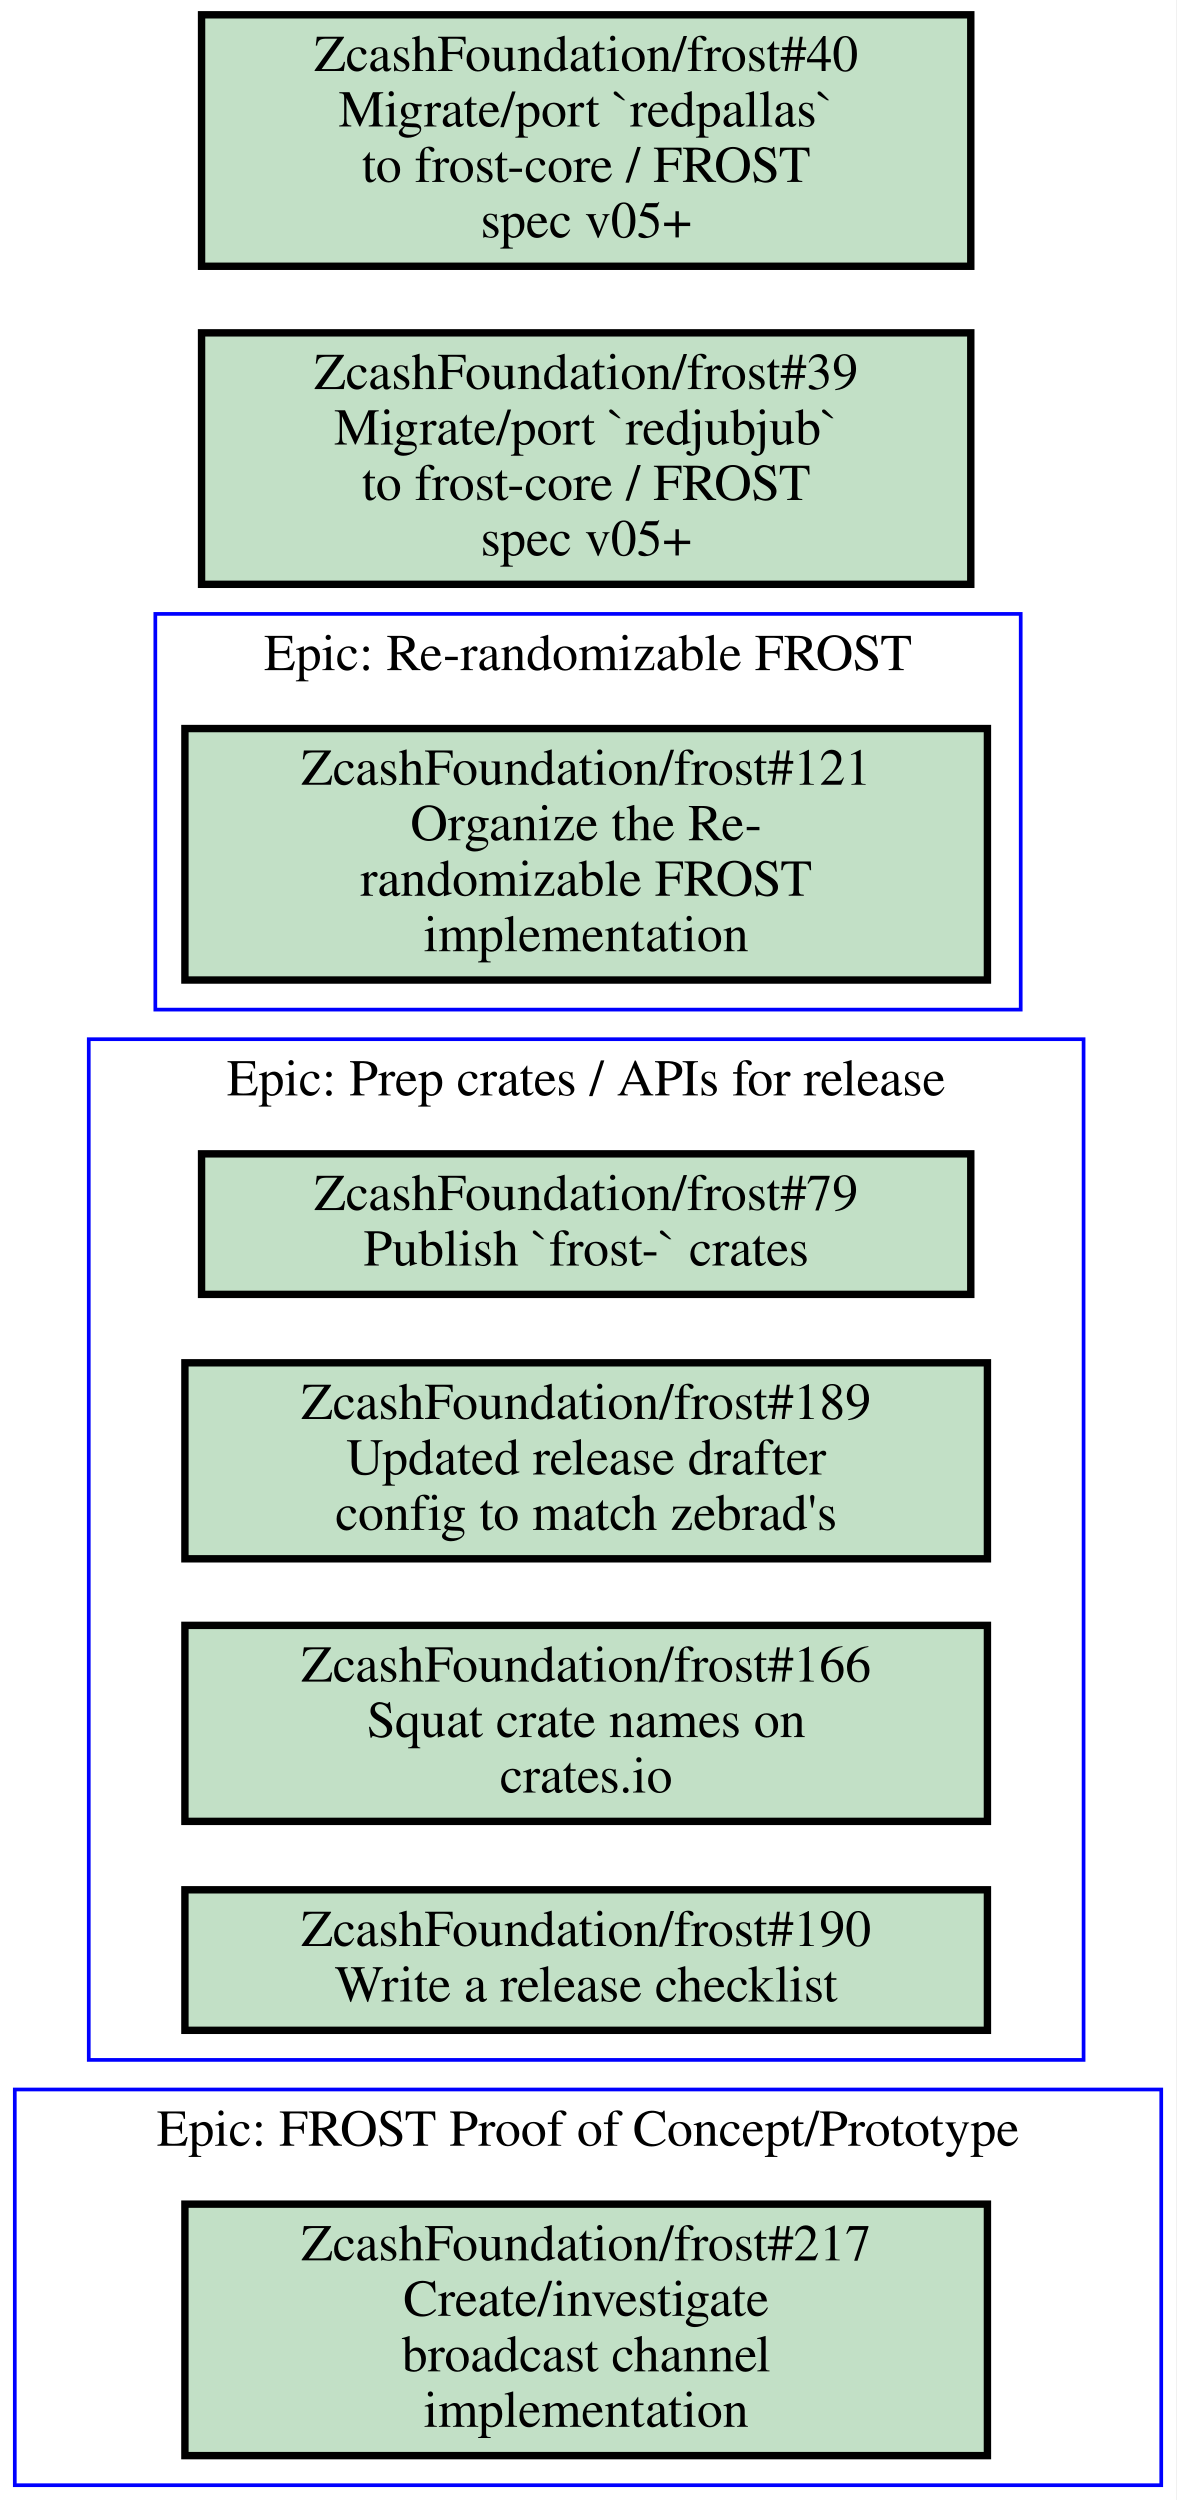
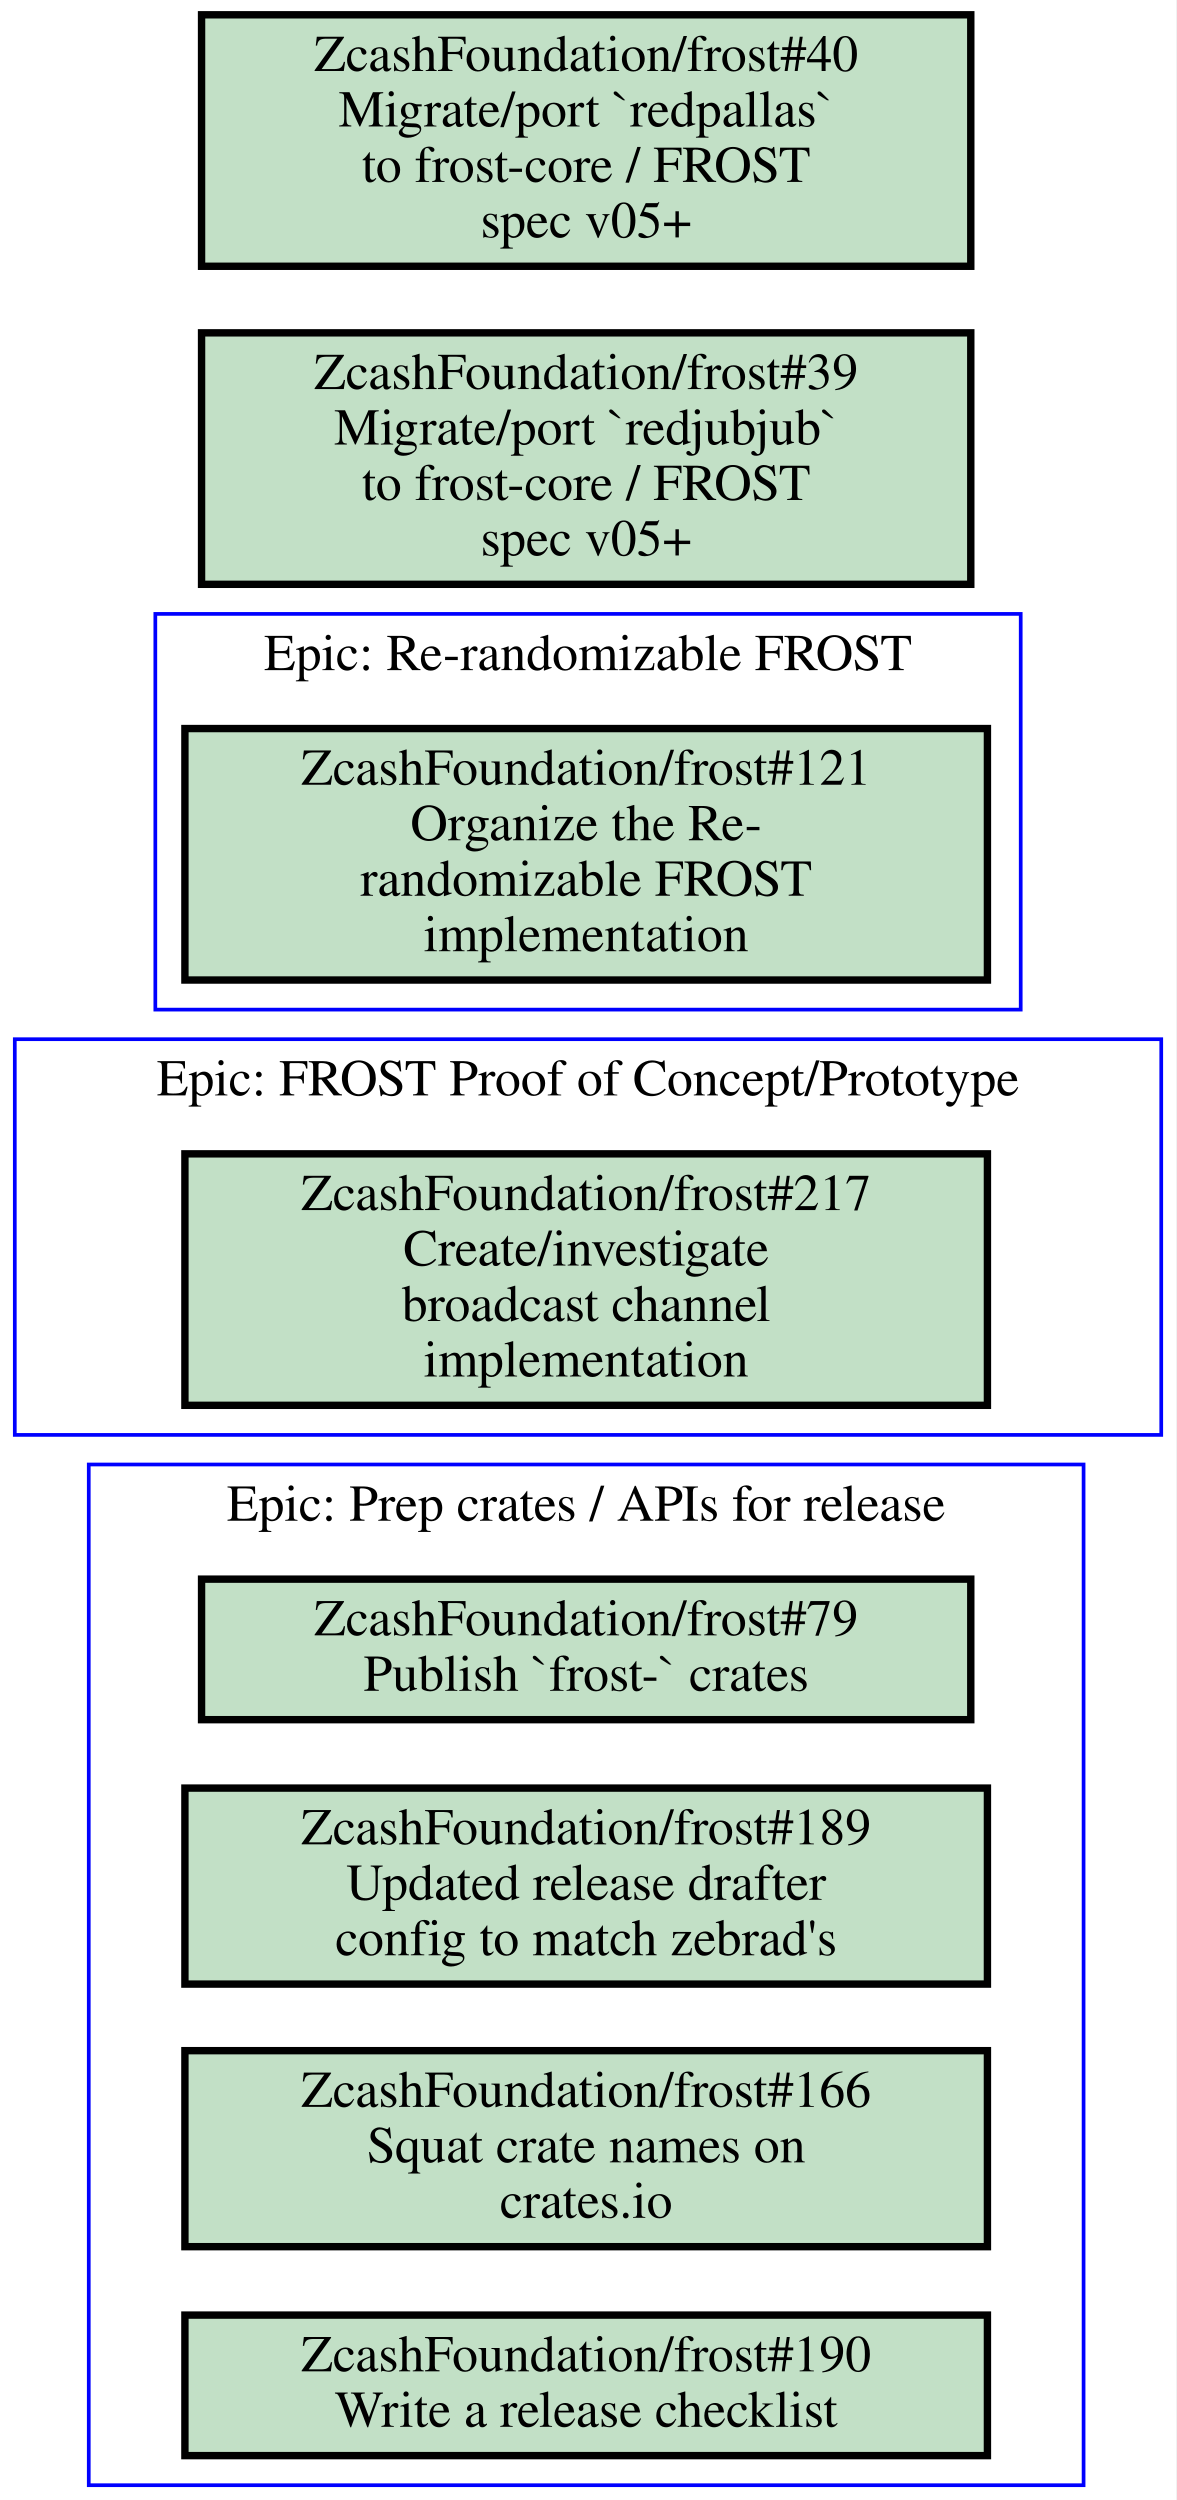
<svg xmlns="http://www.w3.org/2000/svg" xmlns:xlink="http://www.w3.org/1999/xlink" width="318pt" height="676pt" viewBox="0.00 0.00 318.00 676.00">
  <g id="graph0" class="graph" transform="scale(1 1) rotate(0) translate(4 672)">
    <polygon fill="#ffffff" stroke="transparent" points="-4,4 -4,-672 314,-672 314,4 -4,4" />
    <g id="clust1" class="cluster">
      <polygon fill="none" stroke="#0000ff" points="38,-399 38,-506 272,-506 272,-399 38,-399" />
      <text text-anchor="middle" x="155" y="-490.8" font-family="Times,serif" font-size="14.00" fill="#000000">Epic: Re-randomizable FROST</text>
    </g>
    <g id="clust2" class="cluster">
-       <polygon fill="none" stroke="#0000ff" points="20,-115 20,-391 289,-391 289,-115 20,-115" />
-       <text text-anchor="middle" x="154.5" y="-375.8" font-family="Times,serif" font-size="14.00" fill="#000000">Epic: Prep crates / APIs for release</text>
+       <polygon fill="none" stroke="#0000ff" points="20,0 20,-276 289,-276 289,0 20,0" />
+       <text text-anchor="middle" x="154.5" y="-260.8" font-family="Times,serif" font-size="14.00" fill="#000000">Epic: Prep crates / APIs for release</text>
    </g>
    <g id="clust3" class="cluster">
-       <polygon fill="none" stroke="#0000ff" points="0,0 0,-107 310,-107 310,0 0,0" />
-       <text text-anchor="middle" x="155" y="-91.8" font-family="Times,serif" font-size="14.00" fill="#000000">Epic: FROST Proof of Concept/Prototype</text>
+       <polygon fill="none" stroke="#0000ff" points="0,-284 0,-391 310,-391 310,-284 0,-284" />
+       <text text-anchor="middle" x="155" y="-375.8" font-family="Times,serif" font-size="14.00" fill="#000000">Epic: FROST Proof of Concept/Prototype</text>
    </g>
    <g id="node1" class="node open">
      <g id="a_node1">
        <a xlink:href="https://github.com/ZcashFoundation/frost/issues/121" xlink:title="ZcashFoundation/frost#121&#10;Organize the Re-&#10;randomizable FROST&#10;implementation" target="_blank">
          <polygon fill="#c2e0c6" stroke="#000000" stroke-width="2" points="263,-475 46,-475 46,-407 263,-407 263,-475" />
          <text text-anchor="middle" x="154.5" y="-459.8" font-family="Times,serif" font-size="14.00" fill="#000000">ZcashFoundation/frost#121</text>
          <text text-anchor="middle" x="154.5" y="-444.8" font-family="Times,serif" font-size="14.00" fill="#000000">Organize the Re-</text>
          <text text-anchor="middle" x="154.5" y="-429.8" font-family="Times,serif" font-size="14.00" fill="#000000">randomizable FROST</text>
          <text text-anchor="middle" x="154.5" y="-414.8" font-family="Times,serif" font-size="14.00" fill="#000000">implementation</text>
        </a>
      </g>
    </g>
    <g id="node2" class="node open">
      <g id="a_node2">
        <a xlink:href="https://github.com/ZcashFoundation/frost/issues/79" xlink:title="ZcashFoundation/frost#79&#10;Publish `frost-` crates" target="_blank">
-           <polygon fill="#c2e0c6" stroke="#000000" stroke-width="2" points="258.5,-360 50.5,-360 50.5,-322 258.5,-322 258.5,-360" />
-           <text text-anchor="middle" x="154.5" y="-344.8" font-family="Times,serif" font-size="14.00" fill="#000000">ZcashFoundation/frost#79</text>
-           <text text-anchor="middle" x="154.5" y="-329.8" font-family="Times,serif" font-size="14.00" fill="#000000">Publish `frost-` crates</text>
+           <polygon fill="#c2e0c6" stroke="#000000" stroke-width="2" points="258.5,-245 50.5,-245 50.5,-207 258.5,-207 258.5,-245" />
+           <text text-anchor="middle" x="154.5" y="-229.8" font-family="Times,serif" font-size="14.00" fill="#000000">ZcashFoundation/frost#79</text>
+           <text text-anchor="middle" x="154.5" y="-214.8" font-family="Times,serif" font-size="14.00" fill="#000000">Publish `frost-` crates</text>
        </a>
      </g>
    </g>
    <g id="node3" class="node open">
      <g id="a_node3">
        <a xlink:href="https://github.com/ZcashFoundation/frost/issues/189" xlink:title="ZcashFoundation/frost#189&#10;Updated release drafter&#10;config to match zebrad's" target="_blank">
-           <polygon fill="#c2e0c6" stroke="#000000" stroke-width="2" points="263,-303.5 46,-303.5 46,-250.5 263,-250.5 263,-303.5" />
-           <text text-anchor="middle" x="154.5" y="-288.3" font-family="Times,serif" font-size="14.00" fill="#000000">ZcashFoundation/frost#189</text>
-           <text text-anchor="middle" x="154.5" y="-273.3" font-family="Times,serif" font-size="14.00" fill="#000000">Updated release drafter</text>
-           <text text-anchor="middle" x="154.5" y="-258.3" font-family="Times,serif" font-size="14.00" fill="#000000">config to match zebrad's</text>
+           <polygon fill="#c2e0c6" stroke="#000000" stroke-width="2" points="263,-188.5 46,-188.5 46,-135.5 263,-135.5 263,-188.5" />
+           <text text-anchor="middle" x="154.5" y="-173.3" font-family="Times,serif" font-size="14.00" fill="#000000">ZcashFoundation/frost#189</text>
+           <text text-anchor="middle" x="154.5" y="-158.3" font-family="Times,serif" font-size="14.00" fill="#000000">Updated release drafter</text>
+           <text text-anchor="middle" x="154.5" y="-143.3" font-family="Times,serif" font-size="14.00" fill="#000000">config to match zebrad's</text>
        </a>
      </g>
    </g>
    <g id="node4" class="node open">
      <g id="a_node4">
        <a xlink:href="https://github.com/ZcashFoundation/frost/issues/166" xlink:title="ZcashFoundation/frost#166&#10;Squat crate names on&#10;crates.io" target="_blank">
-           <polygon fill="#c2e0c6" stroke="#000000" stroke-width="2" points="263,-232.5 46,-232.5 46,-179.5 263,-179.5 263,-232.5" />
-           <text text-anchor="middle" x="154.5" y="-217.3" font-family="Times,serif" font-size="14.00" fill="#000000">ZcashFoundation/frost#166</text>
-           <text text-anchor="middle" x="154.5" y="-202.3" font-family="Times,serif" font-size="14.00" fill="#000000">Squat crate names on</text>
-           <text text-anchor="middle" x="154.5" y="-187.3" font-family="Times,serif" font-size="14.00" fill="#000000">crates.io</text>
+           <polygon fill="#c2e0c6" stroke="#000000" stroke-width="2" points="263,-117.5 46,-117.5 46,-64.5 263,-64.5 263,-117.5" />
+           <text text-anchor="middle" x="154.5" y="-102.3" font-family="Times,serif" font-size="14.00" fill="#000000">ZcashFoundation/frost#166</text>
+           <text text-anchor="middle" x="154.5" y="-87.3" font-family="Times,serif" font-size="14.00" fill="#000000">Squat crate names on</text>
+           <text text-anchor="middle" x="154.5" y="-72.3" font-family="Times,serif" font-size="14.00" fill="#000000">crates.io</text>
        </a>
      </g>
    </g>
    <g id="node5" class="node open">
      <g id="a_node5">
        <a xlink:href="https://github.com/ZcashFoundation/frost/issues/190" xlink:title="ZcashFoundation/frost#190&#10;Write a release checklist" target="_blank">
-           <polygon fill="#c2e0c6" stroke="#000000" stroke-width="2" points="263,-161 46,-161 46,-123 263,-123 263,-161" />
-           <text text-anchor="middle" x="154.5" y="-145.8" font-family="Times,serif" font-size="14.00" fill="#000000">ZcashFoundation/frost#190</text>
-           <text text-anchor="middle" x="154.5" y="-130.8" font-family="Times,serif" font-size="14.00" fill="#000000">Write a release checklist</text>
+           <polygon fill="#c2e0c6" stroke="#000000" stroke-width="2" points="263,-46 46,-46 46,-8 263,-8 263,-46" />
+           <text text-anchor="middle" x="154.5" y="-30.8" font-family="Times,serif" font-size="14.00" fill="#000000">ZcashFoundation/frost#190</text>
+           <text text-anchor="middle" x="154.5" y="-15.8" font-family="Times,serif" font-size="14.00" fill="#000000">Write a release checklist</text>
        </a>
      </g>
    </g>
    <g id="node6" class="node open">
      <g id="a_node6">
        <a xlink:href="https://github.com/ZcashFoundation/frost/issues/217" xlink:title="ZcashFoundation/frost#217&#10;Create/investigate&#10;broadcast channel&#10;implementation" target="_blank">
-           <polygon fill="#c2e0c6" stroke="#000000" stroke-width="2" points="263,-76 46,-76 46,-8 263,-8 263,-76" />
-           <text text-anchor="middle" x="154.5" y="-60.8" font-family="Times,serif" font-size="14.00" fill="#000000">ZcashFoundation/frost#217</text>
-           <text text-anchor="middle" x="154.5" y="-45.8" font-family="Times,serif" font-size="14.00" fill="#000000">Create/investigate</text>
-           <text text-anchor="middle" x="154.5" y="-30.8" font-family="Times,serif" font-size="14.00" fill="#000000">broadcast channel</text>
-           <text text-anchor="middle" x="154.5" y="-15.8" font-family="Times,serif" font-size="14.00" fill="#000000">implementation</text>
+           <polygon fill="#c2e0c6" stroke="#000000" stroke-width="2" points="263,-360 46,-360 46,-292 263,-292 263,-360" />
+           <text text-anchor="middle" x="154.5" y="-344.8" font-family="Times,serif" font-size="14.00" fill="#000000">ZcashFoundation/frost#217</text>
+           <text text-anchor="middle" x="154.5" y="-329.8" font-family="Times,serif" font-size="14.00" fill="#000000">Create/investigate</text>
+           <text text-anchor="middle" x="154.5" y="-314.8" font-family="Times,serif" font-size="14.00" fill="#000000">broadcast channel</text>
+           <text text-anchor="middle" x="154.5" y="-299.8" font-family="Times,serif" font-size="14.00" fill="#000000">implementation</text>
        </a>
      </g>
    </g>
    <g id="node7" class="node open">
      <g id="a_node7">
        <a xlink:href="https://github.com/ZcashFoundation/frost/issues/39" xlink:title="ZcashFoundation/frost#39&#10;Migrate/port `redjubjub`&#10;to frost-core / FROST&#10;spec v05+" target="_blank">
          <polygon fill="#c2e0c6" stroke="#000000" stroke-width="2" points="258.5,-582 50.5,-582 50.5,-514 258.5,-514 258.5,-582" />
          <text text-anchor="middle" x="154.5" y="-566.8" font-family="Times,serif" font-size="14.00" fill="#000000">ZcashFoundation/frost#39</text>
          <text text-anchor="middle" x="154.5" y="-551.8" font-family="Times,serif" font-size="14.00" fill="#000000">Migrate/port `redjubjub`</text>
          <text text-anchor="middle" x="154.5" y="-536.8" font-family="Times,serif" font-size="14.00" fill="#000000">to frost-core / FROST</text>
          <text text-anchor="middle" x="154.5" y="-521.8" font-family="Times,serif" font-size="14.00" fill="#000000">spec v05+</text>
        </a>
      </g>
    </g>
    <g id="node8" class="node open">
      <g id="a_node8">
        <a xlink:href="https://github.com/ZcashFoundation/frost/issues/40" xlink:title="ZcashFoundation/frost#40&#10;Migrate/port `redpallas`&#10;to frost-core / FROST&#10;spec v05+" target="_blank">
          <polygon fill="#c2e0c6" stroke="#000000" stroke-width="2" points="258.5,-668 50.5,-668 50.5,-600 258.5,-600 258.5,-668" />
          <text text-anchor="middle" x="154.5" y="-652.8" font-family="Times,serif" font-size="14.00" fill="#000000">ZcashFoundation/frost#40</text>
          <text text-anchor="middle" x="154.5" y="-637.8" font-family="Times,serif" font-size="14.00" fill="#000000">Migrate/port `redpallas`</text>
          <text text-anchor="middle" x="154.5" y="-622.8" font-family="Times,serif" font-size="14.00" fill="#000000">to frost-core / FROST</text>
          <text text-anchor="middle" x="154.5" y="-607.8" font-family="Times,serif" font-size="14.00" fill="#000000">spec v05+</text>
        </a>
      </g>
    </g>
  </g>
</svg>
